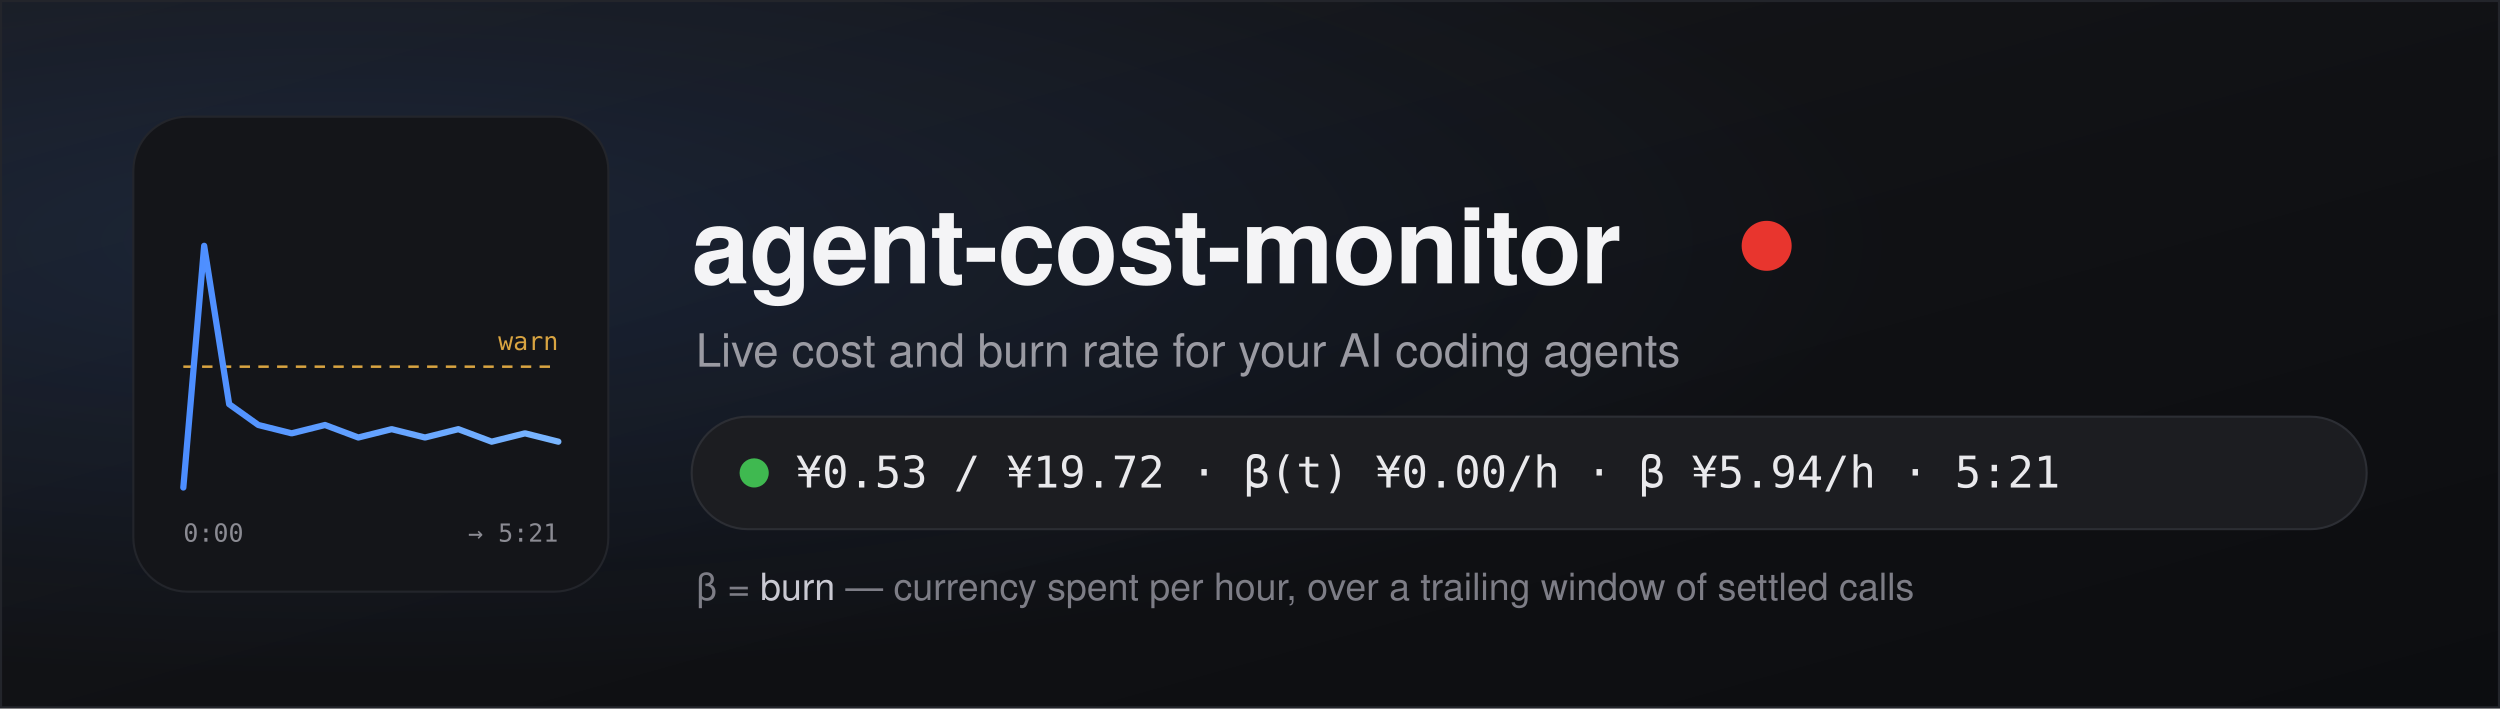
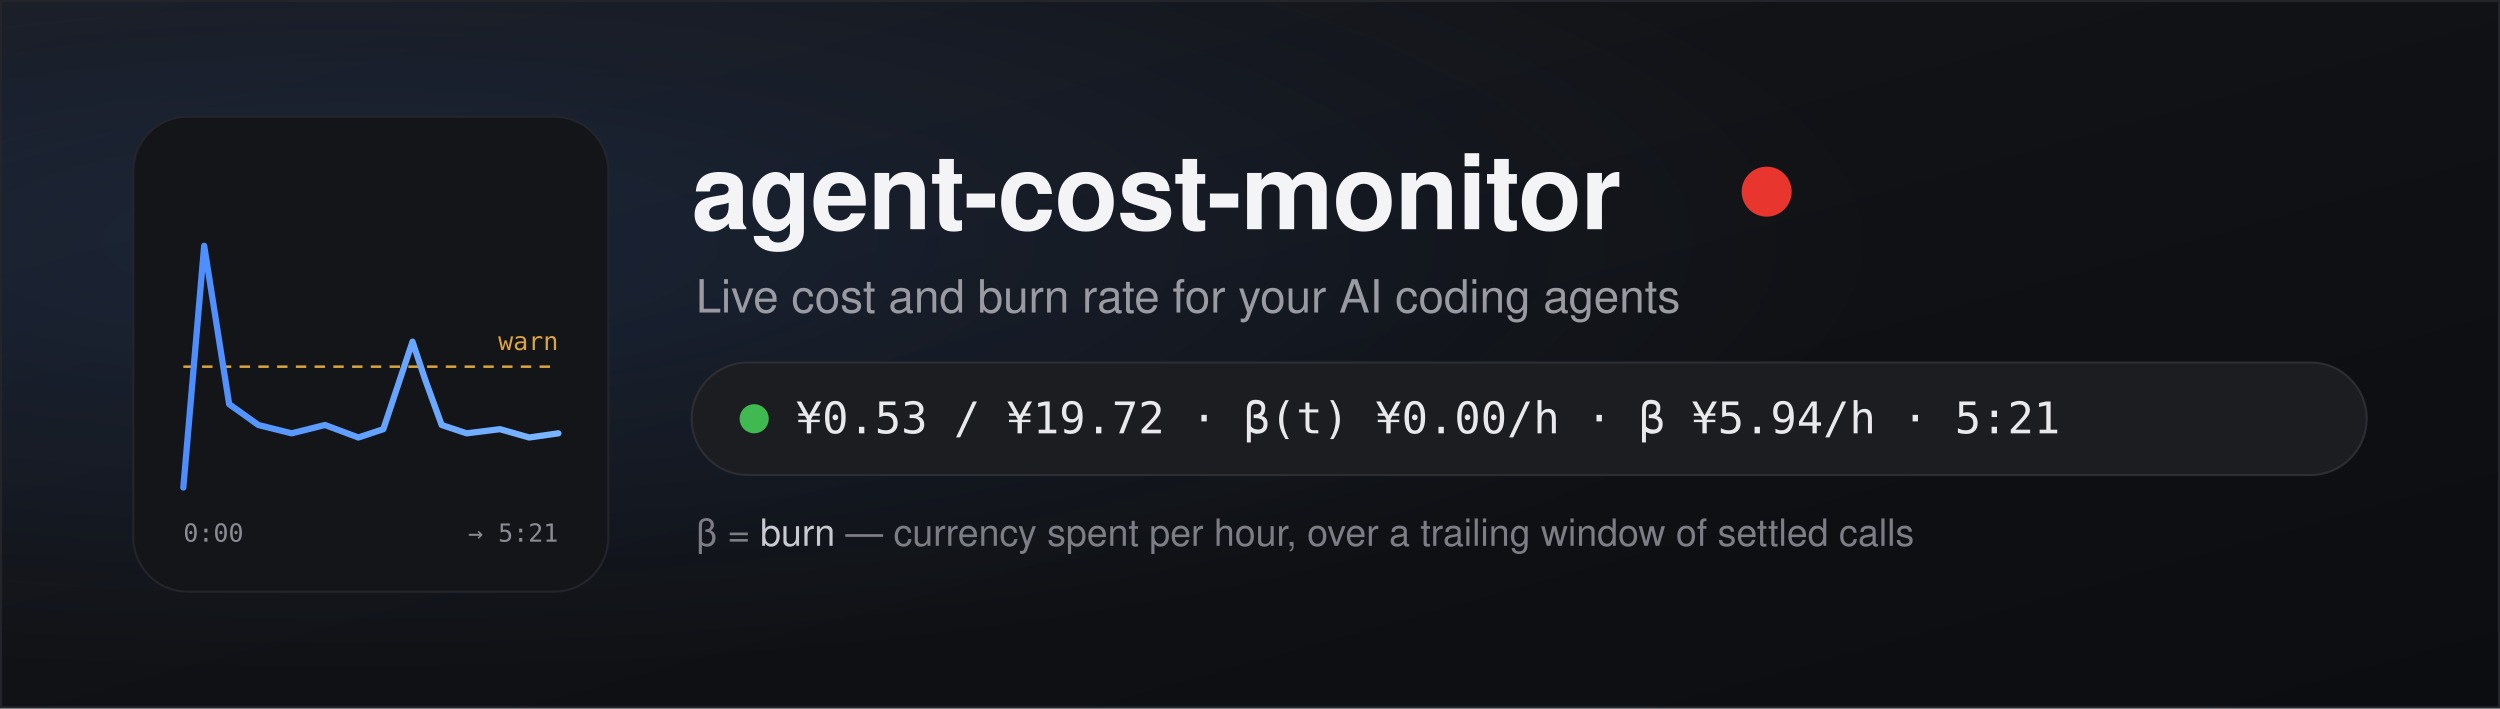
<svg xmlns="http://www.w3.org/2000/svg" viewBox="0 0 1200 340" role="img" aria-label="agent-cost-monitor — live cost and burn rate for AI coding agents">
  <defs>
    <linearGradient id="bg" x1="0" y1="0" x2="1" y2="1">
      <stop offset="0%" stop-color="#17181c" />
      <stop offset="55%" stop-color="#101114" />
      <stop offset="100%" stop-color="#0c0d10" />
    </linearGradient>
    <radialGradient id="glow" cx="0.14" cy="0.34" r="0.62">
      <stop offset="0%" stop-color="#4c8dff" stop-opacity="0.13" />
      <stop offset="100%" stop-color="#4c8dff" stop-opacity="0" />
    </radialGradient>
    <linearGradient id="line" x1="0" y1="0" x2="1" y2="0">
      <stop offset="0%" stop-color="#4c8dff" />
      <stop offset="100%" stop-color="#7ab6ff" />
    </linearGradient>
    <style>
      .sans { font-family: ui-sans-serif, system-ui, "Segoe UI", Helvetica, Arial, sans-serif; }
      .mono { font-family: ui-monospace, "Cascadia Mono", Consolas, "SF Mono", Menlo, monospace; }
      @keyframes pulse { 0%, 100% { opacity: 1 } 50% { opacity: 0.3 } }
      .live { animation: pulse 2.4s ease-in-out infinite; }
    </style>
  </defs>
  <rect width="1200" height="340" fill="url(#bg)" />
  <rect width="1200" height="340" fill="url(#glow)" />
  <rect x="0.5" y="0.5" width="1199" height="339" fill="none" stroke="#23252b" />
  <g transform="translate(64 56)">
    <rect width="228" height="228" rx="26" fill="#141519" stroke="#23252b" />
    <line x1="24" y1="120" x2="204" y2="120" stroke="#d9a441" stroke-width="1.2" stroke-dasharray="5 4" />
    <text class="mono" x="204" y="112" font-size="12" text-anchor="end" fill="#d9a441">warn</text>
-     <polyline points="24,178 34,62 46,138 60,148 76,152 92,148 108,154 124,150 140,154 156,150 172,156 188,152 204,156" fill="none" stroke="url(#line)" stroke-width="3" stroke-linejoin="round" stroke-linecap="round" />
+     <polyline points="24,178 34,62 46,138 60,148 76,152 92,148 108,154 120,150 128,126 134,108 140,126 148,148 160,152 176,150 190,154 204,152" fill="none" stroke="url(#line)" stroke-width="3" stroke-linejoin="round" stroke-linecap="round" />
    <text class="mono" x="24" y="204" font-size="12" fill="#8b8b93">0:00</text>
    <text class="mono" x="204" y="204" font-size="12" text-anchor="end" fill="#8b8b93">→ 5:21</text>
  </g>
-   <text class="sans" x="332" y="136" font-size="50" font-weight="700" fill="#f4f4f6" letter-spacing="-0.5">agent-cost-monitor</text>
-   <circle class="live" cx="848" cy="118" r="12" fill="#e8352e" />
-   <text class="sans" x="334" y="176" font-size="22" fill="#9a9aa2">Live cost and burn rate for your AI coding agents</text>
-   <g transform="translate(332 200)">
+   <text class="sans" x="332" y="110" font-size="50" font-weight="700" fill="#f4f4f6" letter-spacing="-0.5">agent-cost-monitor</text>
+   <circle class="live" cx="848" cy="92" r="12" fill="#e8352e" />
+   <text class="sans" x="334" y="150" font-size="22" fill="#9a9aa2">Live cost and burn rate for your AI coding agents</text>
+   <g transform="translate(332 174)">
    <rect width="804" height="54" rx="27" fill="#1c1d21" stroke="#2c2e34" />
    <circle class="live" cx="30" cy="27" r="7" fill="#3fb950" />
    <text class="mono" x="50" y="34" font-size="21" fill="#e9e9ec">¥0.53 / ¥19.72 · β(t) ¥0.00/h · β ¥5.94/h · 5:21</text>
  </g>
-   <text class="sans" x="334" y="288" font-size="18" fill="#7d7d86">β = <tspan fill="#c9c9d2">burn</tspan> — currency spent per hour, over a trailing window of settled calls</text>
+   <text class="sans" x="334" y="262" font-size="18" fill="#7d7d86">β = <tspan fill="#c9c9d2">burn</tspan> — currency spent per hour, over a trailing window of settled calls</text>
</svg>
